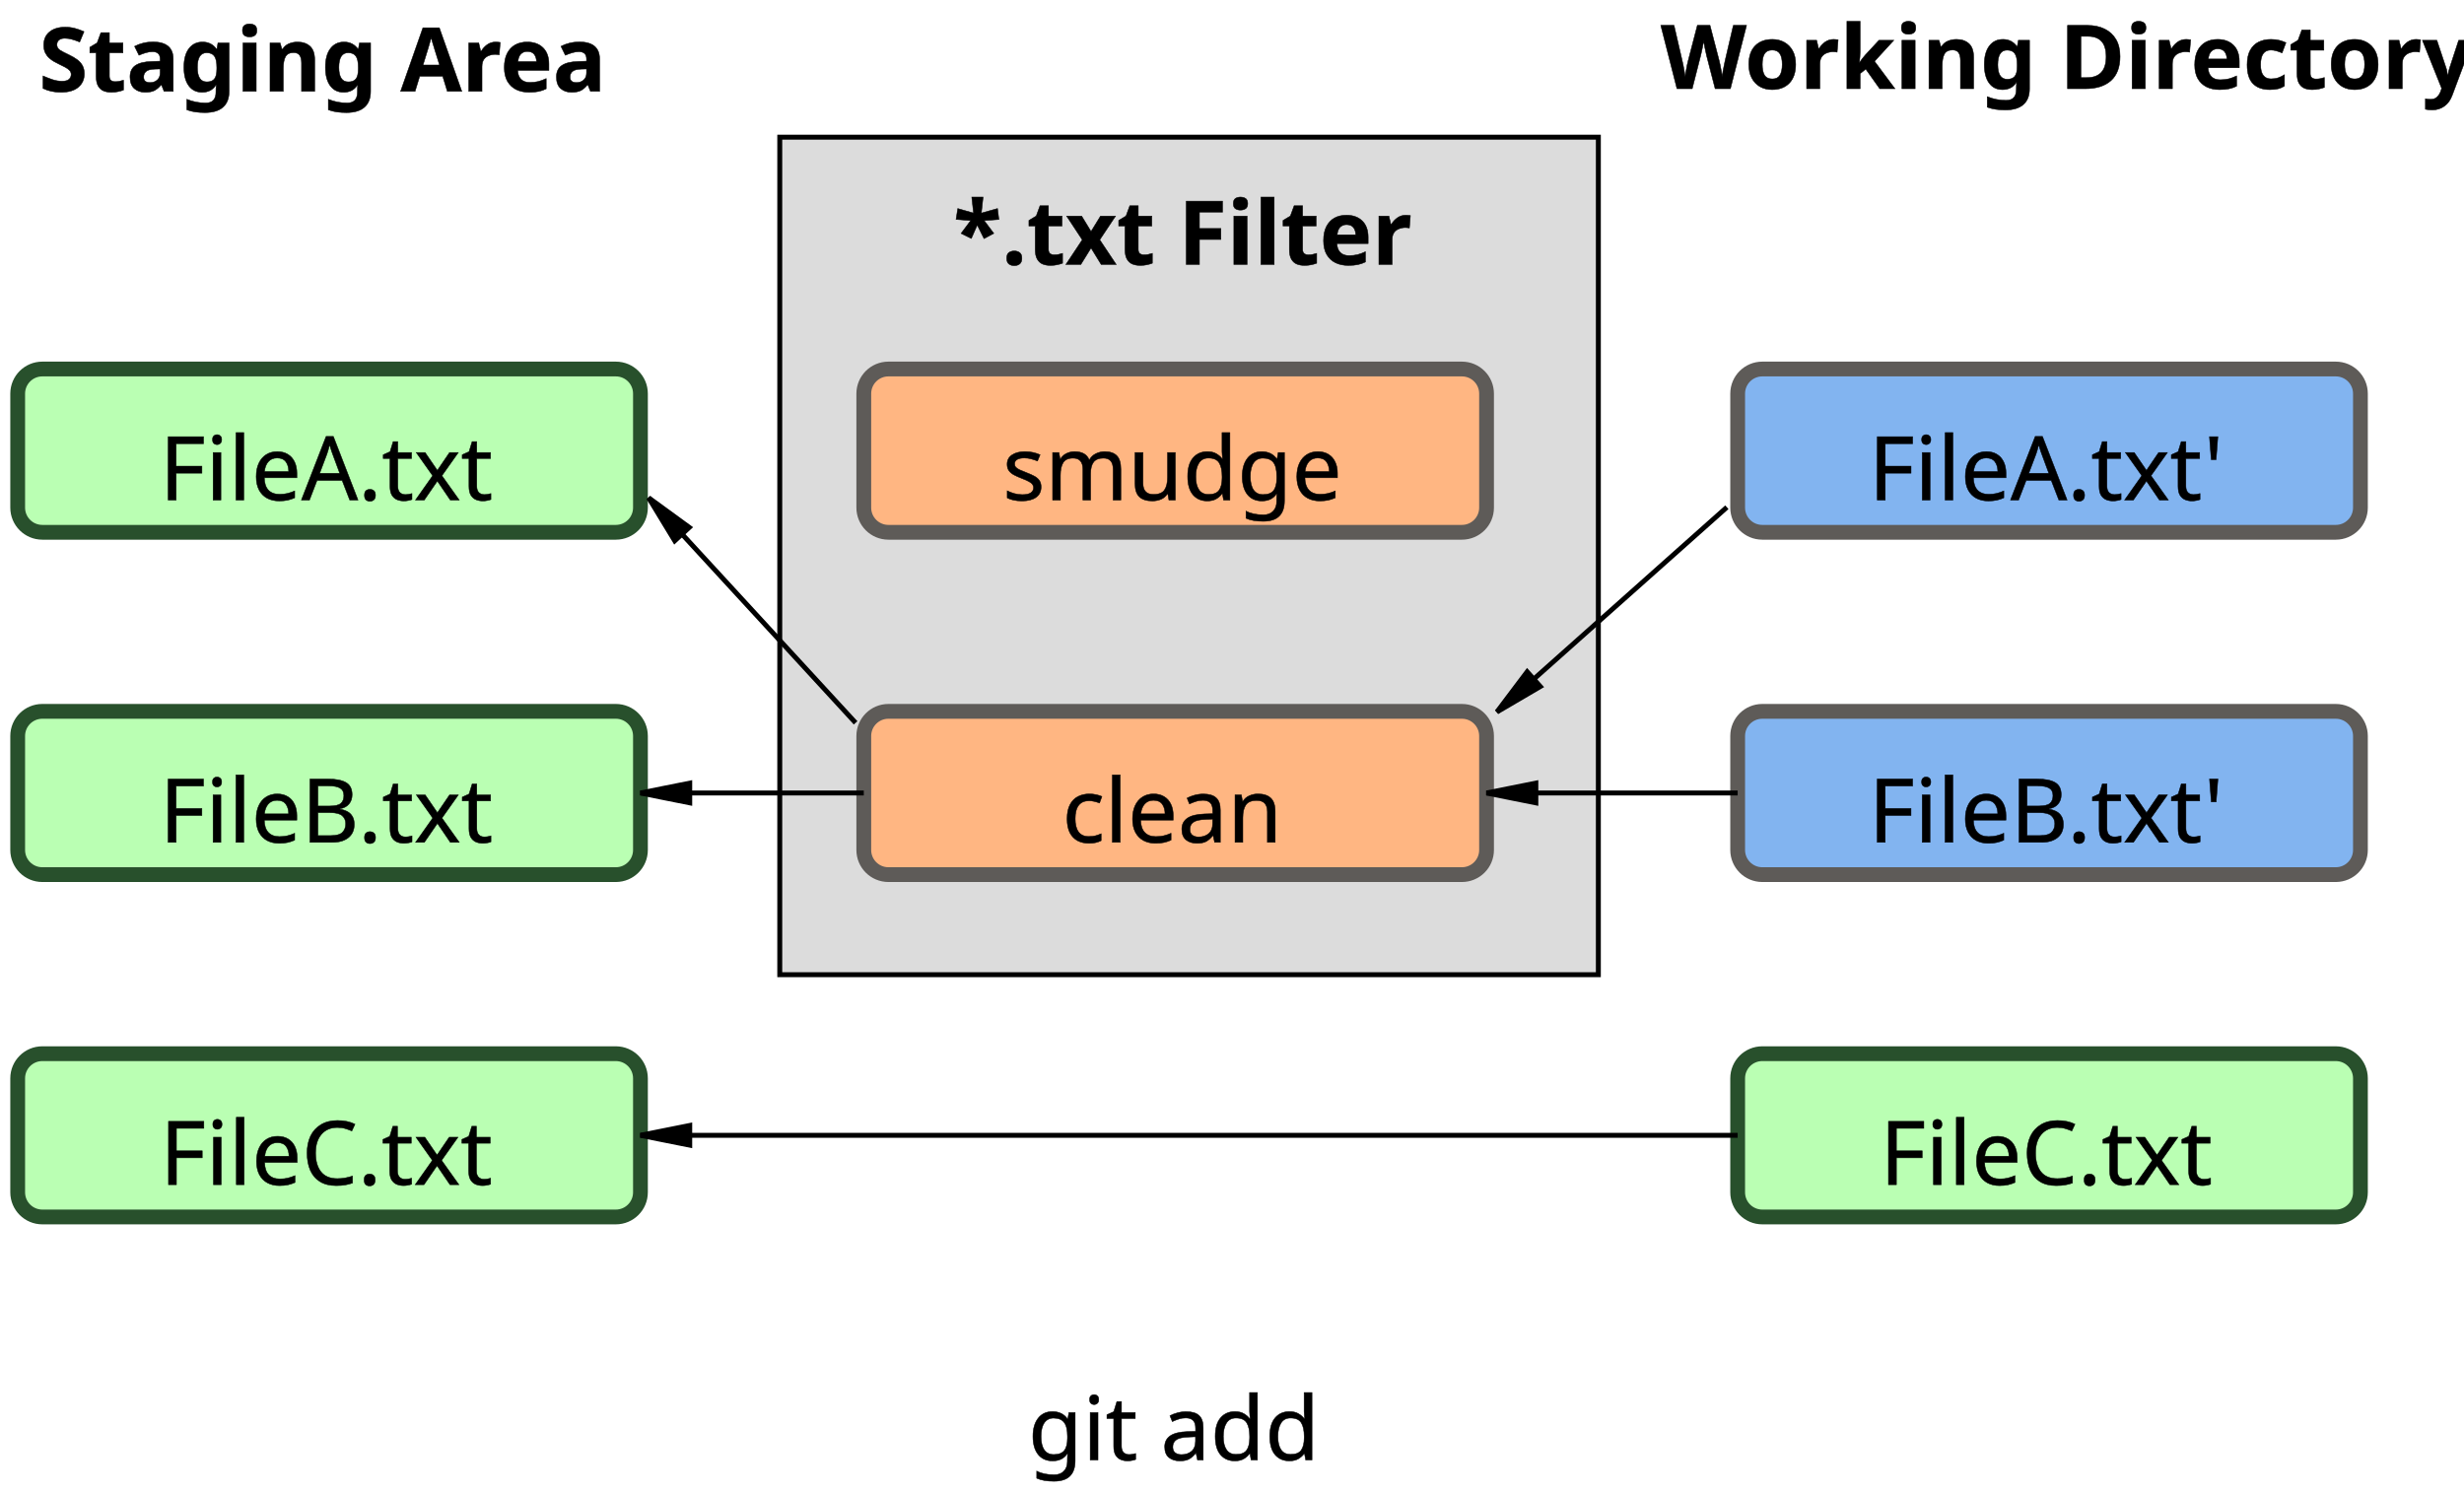
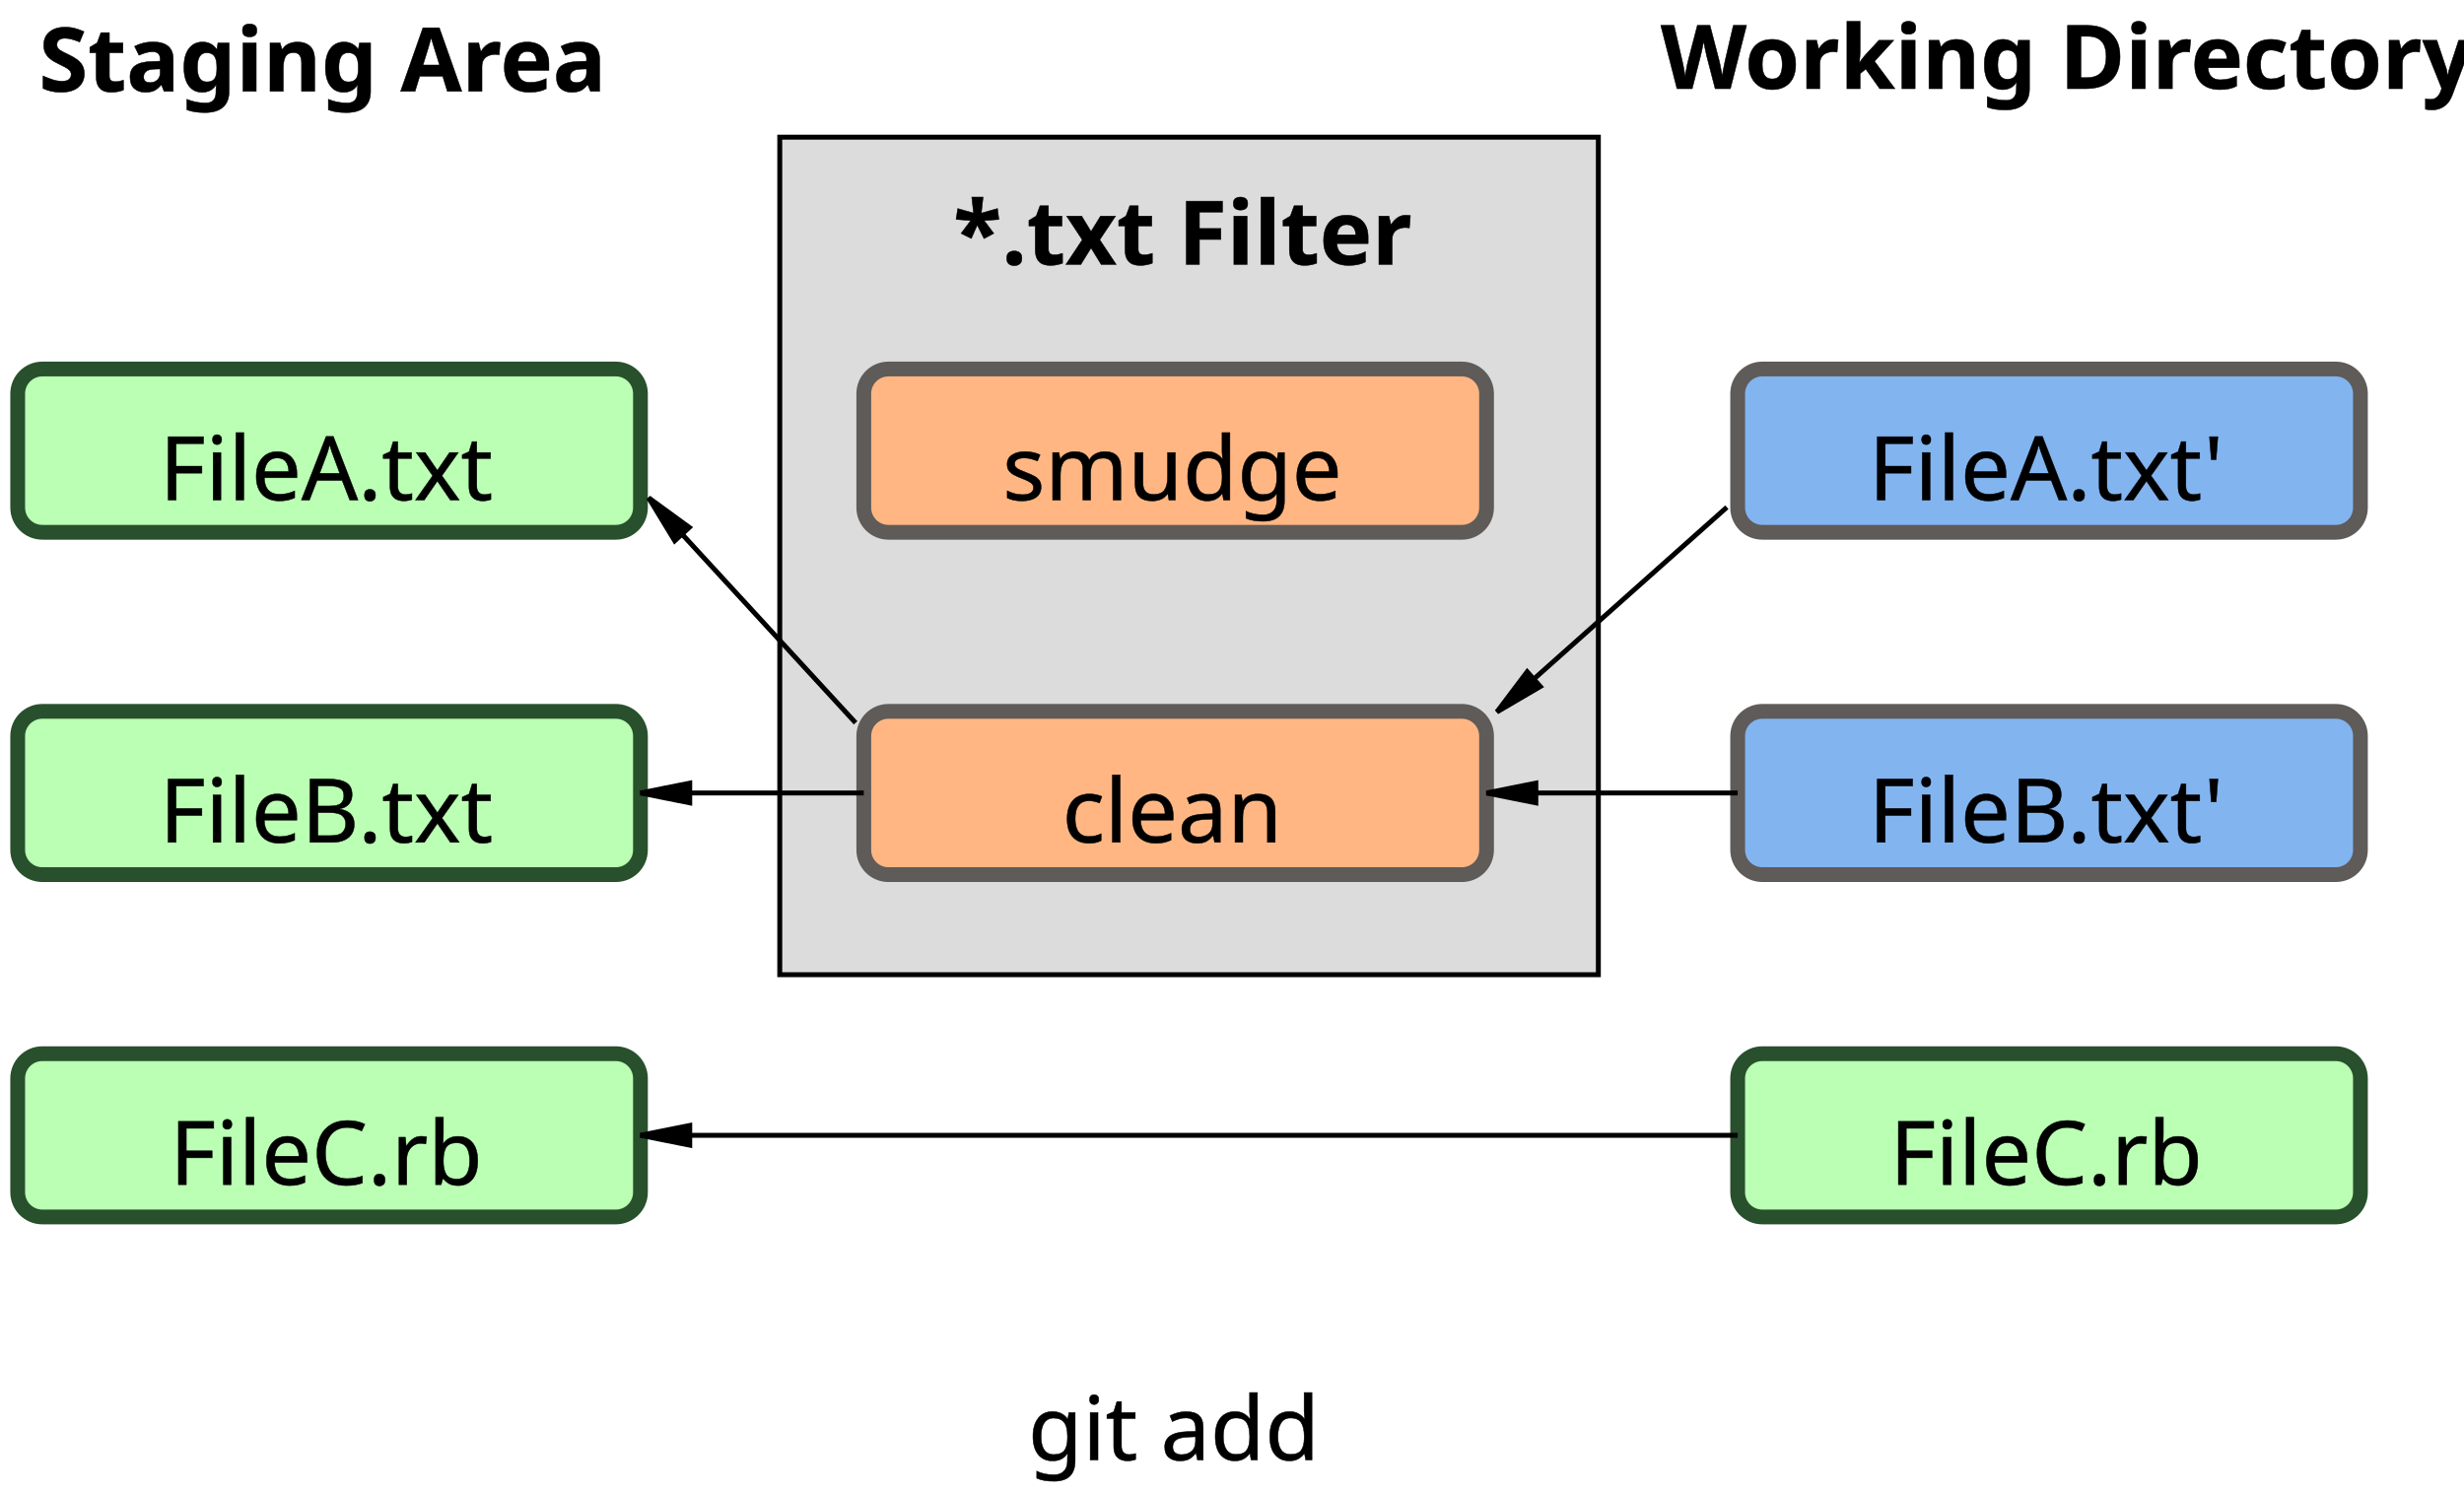
<svg xmlns="http://www.w3.org/2000/svg" version="1.1" width="500" height="303" id="svg2932">
  <defs id="defs2936">
    <marker refX="0" refY="0" orient="auto" id="Arrow1Lend" style="overflow:visible">
      <path d="m -10,0 0,-2 10,2 -10,2 z" id="path3666" style="fill-rule:evenodd;stroke:#000000;stroke-width:1px;marker-start:none" />
    </marker>
  </defs>
  <rect width="79.157" height="16.907" x="496.871" y="83.542" id="21" style="fill:none;stroke:none" />
  <rect width="166.11" height="169.97" x="158.231" y="27.84" id="17" style="fill:#dcdcdc;stroke:#000000;stroke-width:1" />
  <text x="-31.671" y="1.086" id="21_text" style="font-size:18px;text-align:start;line-height:125%;writing-mode:lr-tb;text-anchor:start;fill:#000000;stroke:#000000;stroke-width:0.1px;font-family:Helvetica-Bold">
    <tspan x="7.908" y="18.539" id="21_line1" style="font-size:18px;font-weight:bold;text-align:start;line-height:125%;writing-mode:lr-tb;text-anchor:start;fill:#000000;stroke:#000000;font-family:'Helvetica;,Sans-serif'">Staging Area</tspan>
  </text>
  <text x="462.223" y="0.548" id="21_text-9" style="font-size:18px;text-align:end;line-height:125%;writing-mode:lr-tb;text-anchor:end;fill:#000000;stroke:#000000;stroke-width:0.1px;font-family:Helvetica-Bold">
    <tspan x="501.801" y="18.002" id="21_line1-2" style="font-size:18px;font-weight:bold;text-align:end;line-height:125%;writing-mode:lr-tb;text-anchor:end;fill:#000000;stroke:#000000;font-family:'Helvetica;,Sans-serif'">Working Directory</tspan>
  </text>
  <g transform="translate(0,-7.6293945e-6)" id="g4297">
    <rect width="126.373" height="33.136" rx="5" ry="5" x="3.589" y="74.891" id="316" style="fill:#baffb3;stroke:#28502c;stroke-width:3px" />
    <text x="10.003" y="64.979" id="316_text" style="font-size:14px;fill:#000000;stroke:#000000;stroke-width:0.1px;font-family:Geneva">
      <tspan x="66.193" y="101.479" id="316_line1" style="font-size:18px;text-align:center;text-anchor:middle;fill:#000000;stroke:#000000;font-family:'Courier;'">FileA.txt</tspan>
    </text>
  </g>
  <g transform="translate(0,69.47578)" id="g4297-7">
    <rect width="126.373" height="33.136" rx="5" ry="5" x="3.589" y="74.891" id="316-4" style="fill:#baffb3;stroke:#28502c;stroke-width:3px" />
    <text x="10.003" y="64.979" id="316_text-9" style="font-size:14px;fill:#000000;stroke:#000000;stroke-width:0.1px;font-family:Geneva">
      <tspan x="66.193" y="101.479" id="316_line1-9" style="font-size:18px;text-align:center;text-anchor:middle;fill:#000000;stroke:#000000;font-family:'Courier;'">FileB.txt</tspan>
    </text>
  </g>
  <g transform="translate(0,138.9516)" id="g4297-7-4">
    <rect width="126.373" height="33.136" rx="5" ry="5" x="3.589" y="74.891" id="316-4-5" style="fill:#baffb3;stroke:#28502c;stroke-width:3px" />
    <text x="10.003" y="64.979" id="316_text-9-9" style="font-size:14px;fill:#000000;stroke:#000000;stroke-width:0.1px;font-family:Geneva">
-       <tspan x="66.193" y="101.479" id="316_line1-9-3" style="font-size:18px;text-align:center;text-anchor:middle;fill:#000000;stroke:#000000;font-family:'Courier;'">FileC.txt</tspan>
+       <tspan x="66.193" y="101.479" id="316_line1-9-3" style="font-size:18px;text-align:center;text-anchor:middle;fill:#000000;stroke:#000000;font-family:'Courier;'">FileC.rb</tspan>
    </text>
  </g>
  <g id="g4490">
    <rect width="126.373" height="33.136" rx="5" ry="5" x="352.61" y="74.891" id="316-1" style="fill:#82b4f0;fill-opacity:1;stroke:#5e5b58;stroke-width:3px;stroke-opacity:1" />
    <text x="359.024" y="64.979" id="316_text-99" style="font-size:14px;fill:#000000;stroke:#000000;stroke-width:0.1px;font-family:Geneva">
      <tspan x="415.214" y="101.479" id="316_line1-7" style="font-size:18px;text-align:center;text-anchor:middle;fill:#000000;stroke:#000000;font-family:'Courier;'">FileA.txt'</tspan>
    </text>
  </g>
  <rect width="126.373" height="33.136" rx="5" ry="5" x="352.61" y="144.367" id="316-4-2" style="fill:#82b4f0;fill-opacity:1;stroke:#5e5b58;stroke-width:3px;stroke-opacity:1" />
  <text x="359.024" y="134.455" id="316_text-9-5" style="font-size:14px;fill:#000000;stroke:#000000;stroke-width:0.1px;font-family:Geneva">
    <tspan x="415.214" y="170.955" id="316_line1-9-34" style="font-size:18px;text-align:center;text-anchor:middle;fill:#000000;stroke:#000000;font-family:'Courier;'">FileB.txt'</tspan>
  </text>
  <g transform="translate(349.0208,138.9516)" id="g4297-7-4-9">
    <rect width="126.373" height="33.136" rx="5" ry="5" x="3.589" y="74.891" id="316-4-5-0" style="fill:#baffb3;stroke:#28502c;stroke-width:3px" />
    <text x="10.003" y="64.979" id="316_text-9-9-2" style="font-size:14px;fill:#000000;stroke:#000000;stroke-width:0.1px;font-family:Geneva">
-       <tspan x="66.193" y="101.479" id="316_line1-9-3-0" style="font-size:18px;text-align:center;text-anchor:middle;fill:#000000;stroke:#000000;font-family:'Courier;'">FileC.txt</tspan>
+       <tspan x="66.193" y="101.479" id="316_line1-9-3-0" style="font-size:18px;text-align:center;text-anchor:middle;fill:#000000;stroke:#000000;font-family:'Courier;'">FileC.rb</tspan>
    </text>
  </g>
  <text x="200.434" y="36.232" id="21_text-9-1" style="font-size:18px;text-align:center;line-height:125%;writing-mode:lr-tb;text-anchor:middle;fill:#000000;stroke:#000000;stroke-width:0.1px;font-family:Helvetica-Bold">
    <tspan x="240.012" y="53.685" id="21_line1-2-9" style="font-size:18px;font-weight:bold;text-align:center;line-height:125%;writing-mode:lr-tb;text-anchor:middle;fill:#000000;stroke:#000000;font-family:'Helvetica;,Sans-serif'">*.txt Filter</tspan>
  </text>
  <g id="g4529">
    <rect width="126.373" height="33.136" rx="5" ry="5" x="175.281" y="74.891" id="316-1-2" style="fill:#ffb682;fill-opacity:1;stroke:#5e5b58;stroke-width:3px;stroke-opacity:1" />
    <text x="181.695" y="64.979" id="316_text-99-1" style="font-size:14px;fill:#000000;stroke:#000000;stroke-width:0.1px;font-family:Geneva">
      <tspan x="237.885" y="101.479" id="316_line1-7-2" style="font-size:18px;text-align:center;text-anchor:middle;fill:#000000;stroke:#000000;font-family:'Courier;'">smudge</tspan>
    </text>
  </g>
  <rect width="126.373" height="33.136" rx="5" ry="5" x="175.281" y="144.367" id="316-1-2-7" style="fill:#ffb682;fill-opacity:1;stroke:#5e5b58;stroke-width:3px;stroke-opacity:1" />
  <text x="181.695" y="134.455" id="316_text-99-1-3" style="font-size:14px;fill:#000000;stroke:#000000;stroke-width:0.1px;font-family:Geneva">
    <tspan x="237.885" y="170.955" id="316_line1-7-2-1" style="font-size:18px;text-align:center;text-anchor:middle;fill:#000000;stroke:#000000;font-family:'Courier;'">clean</tspan>
  </text>
  <path d="m 175.281,160.934 -45.319,0" id="path4577" style="fill:none;stroke:#000000;stroke-width:1px;stroke-linecap:butt;stroke-linejoin:miter;stroke-opacity:1;marker-end:url(#Arrow1Lend)" />
  <path d="m 352.61,160.934 -50.956,0" id="path4765" style="fill:none;stroke:#000000;stroke-width:1px;stroke-linecap:butt;stroke-linejoin:miter;stroke-opacity:1;marker-end:url(#Arrow1Lend);display:inline" />
  <path d="m 173.62,146.699 -41.996,-45.669" id="path4953" style="fill:none;stroke:#000000;stroke-width:1px;stroke-linecap:butt;stroke-linejoin:miter;stroke-opacity:1;marker-end:url(#Arrow1Lend)" />
  <path d="m 352.61,230.41 -222.648,-1e-5" id="path5141" style="fill:none;stroke:#000000;stroke-width:1px;stroke-linecap:butt;stroke-linejoin:miter;stroke-opacity:1;marker-end:url(#Arrow1Lend)" />
  <path d="m 350.421,102.943 -46.66,41.538" id="path4953-0" style="fill:none;stroke:#000000;stroke-width:1px;stroke-linecap:butt;stroke-linejoin:miter;stroke-opacity:1;marker-end:url(#Arrow1Lend)" />
  <text x="182.001" y="259.8" id="316_text-99-1-3-5" style="font-size:14px;fill:#000000;stroke:#000000;stroke-width:0.1px;font-family:Geneva">
    <tspan x="238.191" y="296.3" id="316_line1-7-2-1-6" style="font-size:18px;text-align:center;text-anchor:middle;fill:#000000;stroke:#000000;font-family:'Courier;'">git add</tspan>
  </text>
</svg>
